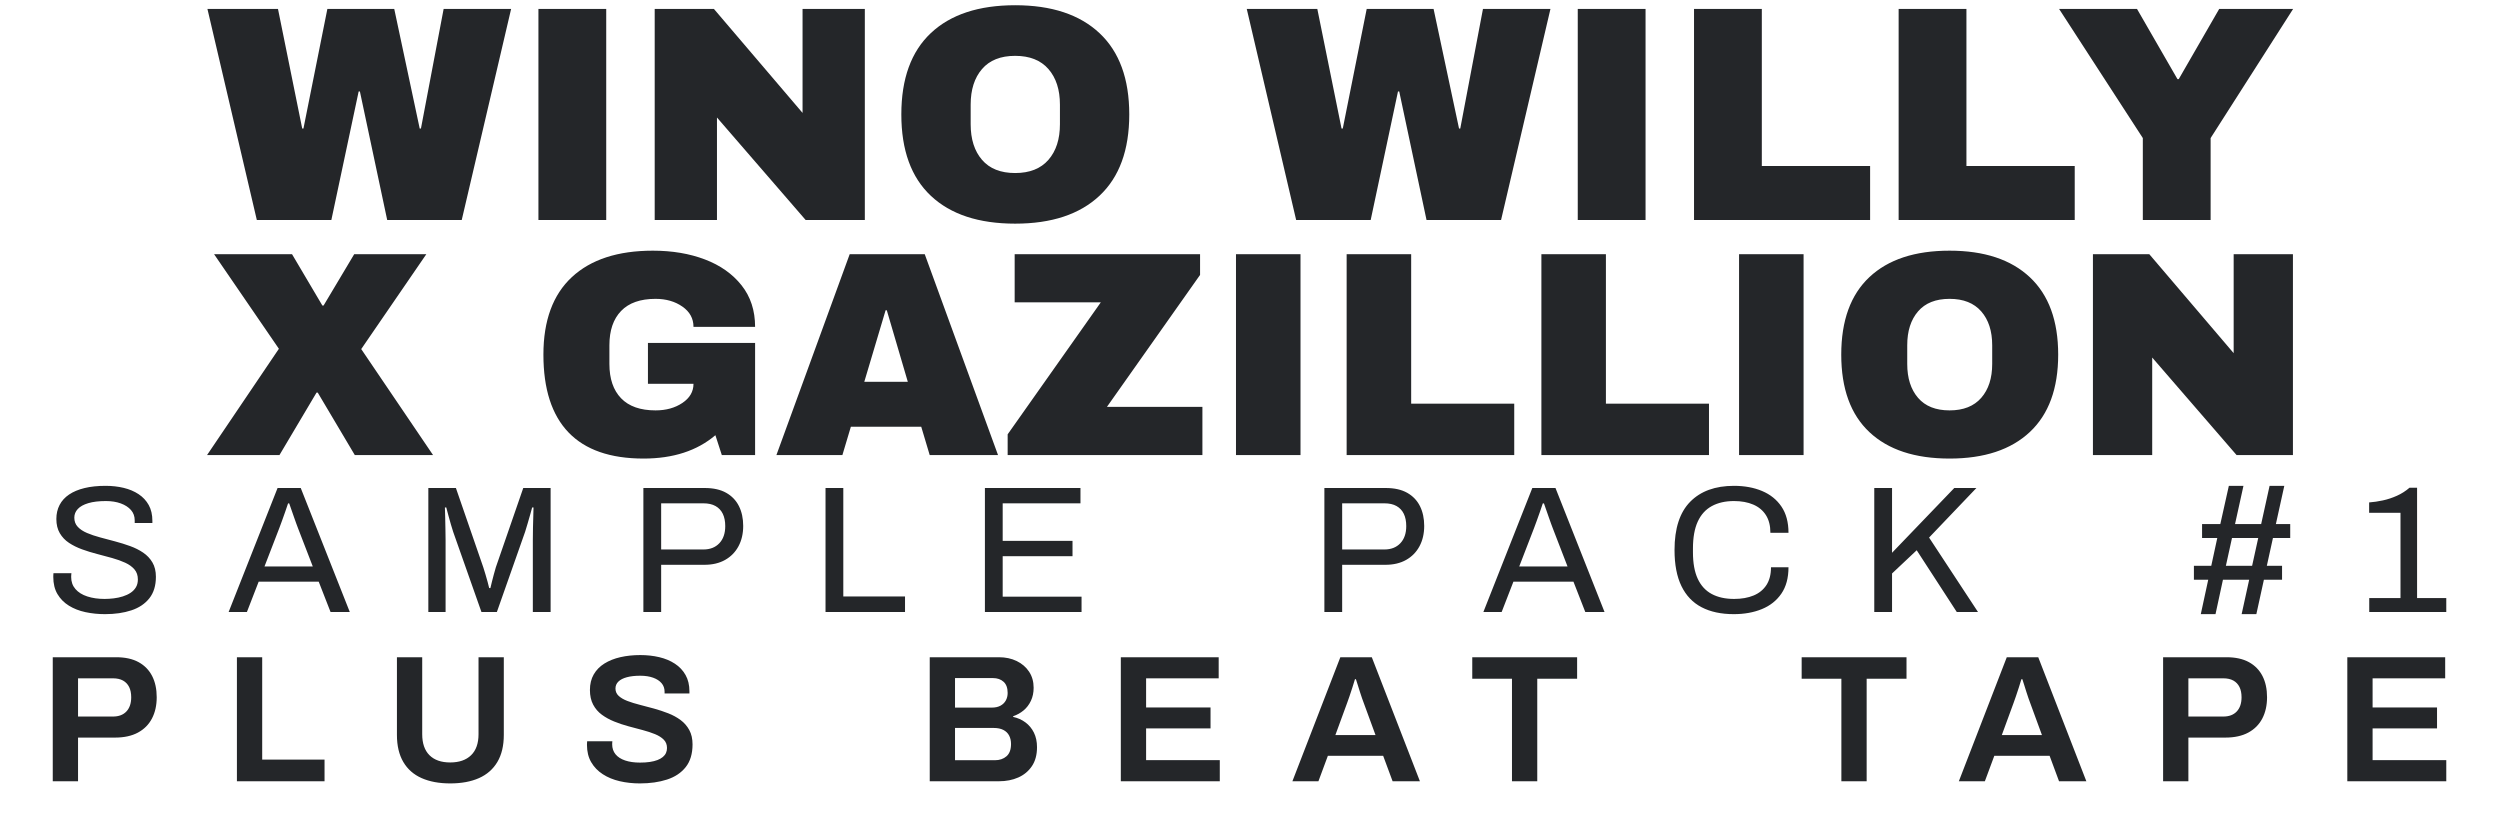
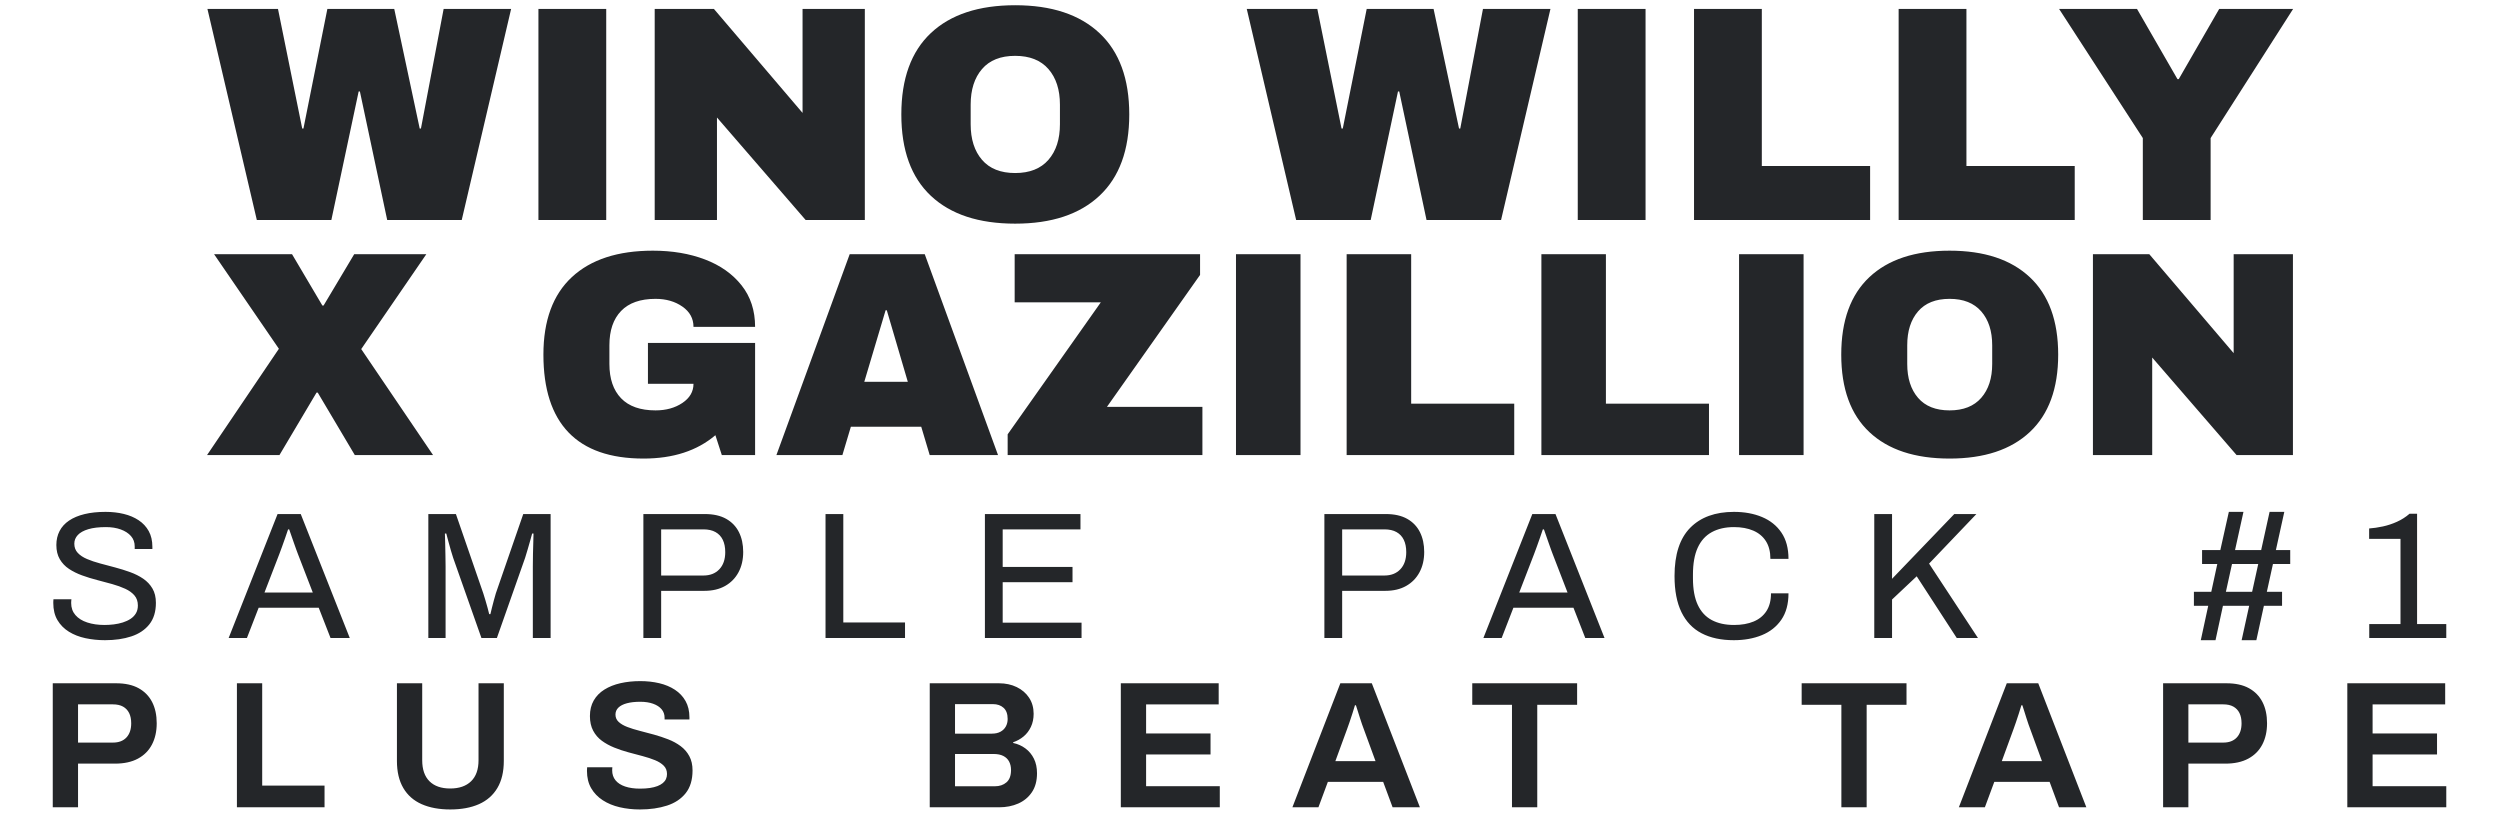
<svg xmlns="http://www.w3.org/2000/svg" width="192" height="64" viewBox="-4 0 192 64" role="img" aria-labelledby="title">
  <g fill="#242629">
    <g transform="translate(11.8125 16.89368) scale(0.02355978 -0.02355978)">
      <path d="M591 0 502 419H498L409 0H166L5 688H235L314 298H318L396 688H614L697 298H701L775 688H995L834 0ZM1084 0V688H1305V0ZM1955 0 1666 334V0H1463V688H1656L1945 349V688H2148V0ZM3010 344Q3010 170 2913.0 79.0Q2816 -12 2638 -12Q2460 -12 2363.5 78.5Q2267 169 2267 344Q2267 519 2363.5 609.5Q2460 700 2638 700Q2816 700 2913.0 609.0Q3010 518 3010 344ZM2493 376V312Q2493 239 2530.0 196.0Q2567 153 2638 153Q2709 153 2746.5 196.0Q2784 239 2784 312V376Q2784 449 2746.5 492.0Q2709 535 2638 535Q2567 535 2530.0 492.0Q2493 449 2493 376ZM3979 0 3890 419H3886L3797 0H3554L3393 688H3623L3702 298H3706L3784 688H4002L4085 298H4089L4163 688H4383L4222 0ZM4472 0V688H4693V0ZM4851 688H5072V176H5425V0H4851ZM5518 688H5739V176H6092V0H5518ZM6535 0H6314V267L6041 688H6295L6427 459H6431L6563 688H6804L6535 267Z" />
    </g>
    <g transform="translate(11.8125 34.94843) scale(0.02242374 -0.02242374)">
      <path d="M778 0H510L383 214H379L252 0H4L250 364L28 688H295L399 512H403L508 688H755L532 363ZM1881 439H1670Q1670 482 1632.0 508.5Q1594 535 1540 535Q1462 535 1422.0 493.5Q1382 452 1382 376V312Q1382 236 1422.0 194.5Q1462 153 1540 153Q1594 153 1632.0 178.5Q1670 204 1670 244H1514V384H1881V0H1767L1745 68Q1651 -12 1499 -12Q1328 -12 1242.0 77.5Q1156 167 1156 344Q1156 519 1253.5 609.5Q1351 700 1531 700Q1630 700 1709.0 670.0Q1788 640 1834.5 581.5Q1881 523 1881 439ZM2479 0 2450 97H2209L2180 0H1954L2205 688H2462L2713 0ZM2255 251H2404L2332 496H2328ZM3086 165H3413V0H2746V71L3065 523H2770V688H3405V617ZM3528 0V688H3749V0ZM3907 688H4128V176H4481V0H3907ZM4574 688H4795V176H5148V0H4574ZM5251 0V688H5472V0ZM6344 344Q6344 170 6247.0 79.0Q6150 -12 5972 -12Q5794 -12 5697.5 78.5Q5601 169 5601 344Q5601 519 5697.5 609.5Q5794 700 5972 700Q6150 700 6247.0 609.0Q6344 518 6344 344ZM5827 376V312Q5827 239 5864.0 196.0Q5901 153 5972 153Q6043 153 6080.5 196.0Q6118 239 6118 312V376Q6118 449 6080.5 492.0Q6043 535 5972 535Q5901 535 5864.0 492.0Q5827 449 5827 376ZM6955 0 6666 334V0H6463V688H6656L6945 349V688H7148V0Z" />
    </g>
-     <g data-baseline="47" transform="translate(-0.625 47) scale(0.01387952 -0.01387952)">
+     <g data-baseline="49" transform="translate(-0.625 49) scale(0.01387952 -0.01387952)">
      <path d="M337.827 -12.0Q281.659 -12.0 229.867 -0.957Q178.075 10.087 138.075 34.922Q98.075 59.757 74.867 98.841Q51.659 137.925 51.659 194.422Q51.659 200.006 51.951 204.965Q52.243 209.925 52.659 214.589H152.028Q151.612 211.341 151.112 205.008Q150.612 198.676 150.612 193.844Q150.612 154.184 174.19 126.939Q197.768 99.693 239.803 85.944Q281.838 72.196 335.416 72.196Q360.092 72.196 386.217 75.363Q412.341 78.531 436.251 86.031Q460.162 93.531 479.029 105.904Q497.897 118.277 508.807 136.479Q519.718 154.682 519.718 180.087Q519.718 213.665 500.677 235.786Q481.637 257.908 449.68 272.573Q417.723 287.237 377.35 298.57Q336.978 309.902 294.188 320.902Q251.399 331.902 211.026 346.57Q170.654 361.237 138.697 382.405Q106.74 403.573 87.7 436.032Q68.659 468.492 68.659 514.659Q68.659 557.665 86.454 592.0Q104.249 626.335 139.043 649.835Q173.838 673.335 224.462 685.668Q275.087 698.0 340.746 698.0Q394.497 698.0 441.332 686.708Q488.168 675.416 523.919 651.749Q559.67 628.081 579.838 591.621Q600.006 555.162 600.006 504.411V492.411H502.221V506.989Q502.221 540.567 481.599 564.105Q460.978 587.642 425.107 600.723Q389.237 613.804 343.075 613.804Q284.341 613.804 245.474 602.183Q206.606 590.561 187.317 569.899Q168.028 549.237 168.028 521.908Q168.028 491.497 187.069 471.168Q206.109 450.838 238.274 437.173Q270.439 423.508 310.812 412.676Q351.184 401.844 393.765 390.552Q436.346 379.26 476.719 364.676Q517.092 350.092 549.257 328.217Q581.422 306.341 600.462 273.757Q619.503 241.173 619.503 194.757Q619.503 121.503 583.251 75.751Q547 30 483.581 9.0Q420.162 -12.0 337.827 -12.0ZM1021.983 0.0 1292.728 686.0H1420.935L1692.265 0.0H1585.809L1520.404 167.642H1188.092L1123.103 0.0ZM1220.352 251.838H1487.561L1405.659 464.059Q1402.075 473.226 1396.367 488.934Q1390.659 504.642 1383.826 524.183Q1376.994 543.723 1369.953 563.972Q1362.913 584.221 1357.08 600.885H1350.832Q1344.416 581.302 1335.291 555.302Q1326.167 529.302 1317.335 504.845Q1308.502 480.388 1302.254 464.059ZM2126.96 0.0V686.0H2279.519L2431.219 246.565Q2437.219 228.646 2443.428 206.975Q2449.636 185.305 2455.136 165.842Q2460.636 146.38 2463.636 132.294H2470.387Q2473.636 146.877 2478.676 166.796Q2483.717 186.715 2489.425 208.053Q2495.133 229.391 2500.468 247.148L2652.169 686.0H2803.56V0.0H2705.191V396.528Q2705.191 429.209 2705.983 466.469Q2706.775 503.729 2707.859 534.648Q2708.943 565.567 2708.943 578.226H2701.359Q2698.11 565.064 2691.151 540.891Q2684.191 516.718 2676.648 490.458Q2669.105 464.198 2662.521 443.776L2506.236 0.0H2420.781L2264.496 443.192Q2258.496 461.279 2251.828 484.328Q2245.161 507.377 2238.493 532.134Q2231.826 556.891 2226.242 578.226H2218.658Q2219.658 554.972 2220.242 522.258Q2220.826 489.544 2221.618 456.247Q2222.409 422.949 2222.409 396.528V0.0ZM3316.861 0.0V686.0H3656.283Q3728.121 686.0 3775.124 659.416Q3822.127 632.832 3845.67 585.705Q3869.213 538.578 3869.213 475.989Q3869.213 412.318 3843.213 363.775Q3817.213 315.232 3769.251 288.148Q3721.289 261.064 3654.694 261.064H3415.23V0.0ZM3415.23 345.844H3649.029Q3704.439 345.844 3737.142 380.338Q3769.844 414.832 3769.844 475.156Q3769.844 515.151 3756.388 543.105Q3742.931 571.059 3716.185 586.14Q3689.439 601.221 3649.029 601.221H3415.23ZM4324.763 0.0V686.0H4423.132V85.947H4764.635V0.0ZM5206.664 0.0V686.0H5735.421V601.221H5305.033V393.514H5691.421V308.735H5305.033V84.779H5741.421V0.0ZM7085.079 0.0V686.0H7424.501Q7496.339 686.0 7543.342 659.416Q7590.345 632.832 7613.888 585.705Q7637.431 538.578 7637.431 475.989Q7637.431 412.318 7611.431 363.775Q7585.431 315.232 7537.469 288.148Q7489.507 261.064 7422.911 261.064H7183.448V0.0ZM7183.448 345.844H7417.247Q7472.657 345.844 7505.36 380.338Q7538.062 414.832 7538.062 475.156Q7538.062 515.151 7524.606 543.105Q7511.149 571.059 7484.403 586.14Q7457.657 601.221 7417.247 601.221H7183.448ZM7964.905 0.0 8235.651 686.0H8363.858L8635.188 0.0H8528.732L8463.327 167.642H8131.014L8066.026 0.0ZM8163.274 251.838H8430.484L8348.581 464.059Q8344.998 473.226 8339.289 488.934Q8333.581 504.642 8326.749 524.183Q8319.917 543.723 8312.876 563.972Q8305.836 584.221 8300.003 600.885H8293.755Q8287.338 581.302 8278.214 555.302Q8269.09 529.302 8260.257 504.845Q8251.425 480.388 8245.176 464.059ZM9350.558 -12.0Q9245.558 -12.0 9172.307 26.249Q9099.056 64.497 9060.804 143.205Q9022.553 221.913 9022.553 343.0Q9022.553 521.919 9109.304 609.96Q9196.056 698.0 9351.391 698.0Q9438.888 698.0 9506.972 669.416Q9575.056 640.832 9614.099 583.373Q9653.142 525.913 9653.142 437.994H9553.022Q9553.022 497.151 9528.192 536.021Q9503.363 574.891 9458.079 594.348Q9412.796 613.804 9351.726 613.804Q9279.98 613.804 9228.737 585.848Q9177.494 557.891 9151 500.064Q9124.505 442.237 9124.505 351.503V329.919Q9124.505 240.682 9151 183.687Q9177.494 126.693 9228.445 99.444Q9279.396 72.196 9352.142 72.196Q9414.547 72.196 9460.414 91.36Q9506.282 110.525 9531.319 149.395Q9556.357 188.265 9556.357 247.422H9653.142Q9653.142 158.67 9613.558 101.211Q9573.975 43.751 9505.683 15.876Q9437.391 -12.0 9350.558 -12.0ZM10127.784 0.0V686.0H10226.153V327.629L10570.524 686.0H10692.899L10431.061 411.746L10701.644 0.0H10584.27L10362.622 341.556L10226.153 213.092V0.0ZM11934.534 -12.0 11975.696 178.405H11896.458V255.595H11992.534L12025.777 409.405H11941.626V486.595H12042.615L12089.777 698.0H12170.632L12124.053 486.595H12268.609L12315.187 698.0H12396.626L12350.048 486.595H12429.377V409.405H12333.794L12299.967 255.595H12384.21V178.405H12283.713L12241.967 -12.0H12160.528L12202.274 178.405H12057.134L12015.972 -12.0ZM12073.389 255.595H12218.528L12252.355 409.405H12107.215ZM12866.642 0.0V77.109H13039.55V548.648H12866.059V606.168Q12902.302 608.751 12941.969 617.338Q12981.637 625.925 13019.891 643.133Q13058.145 660.341 13089.648 687.665H13131.335V77.109H13292.908V0.0Z" />
    </g>
-     <g data-baseline="60" transform="translate(-1 60) scale(0.01387952 -0.01387952)">
+     <g data-baseline="62" transform="translate(-1 62) scale(0.01387952 -0.01387952)">
      <path d="M75.783 0.0V686.217H426.522Q501.326 686.217 550.826 658.946Q600.326 631.674 625.653 582.348Q650.979 533.022 650.979 464.913Q650.979 397.478 624.707 347.206Q598.435 296.935 547.153 269.272Q495.87 241.609 420.283 241.609H215.675V0.0ZM215.675 358.044H408.674Q457.043 358.044 483.456 386.294Q509.869 414.544 509.869 464.696Q509.869 498.5 498.358 521.576Q486.848 544.652 464.663 557.108Q442.478 569.565 408.674 569.565H215.675ZM1094.77 0.0V686.217H1234.662V119.848H1579.64V0.0ZM2275.062 -12.0Q2183.105 -12.0 2116.855 17.38Q2050.605 46.761 2015.398 106.804Q1980.192 166.848 1980.192 256.5V686.217H2120.084V260.391Q2120.084 184 2160.333 143.99Q2200.583 103.979 2274.953 103.979Q2349.322 103.979 2390.518 143.99Q2431.713 184 2431.713 260.391V686.217H2571.605V256.5Q2571.605 166.848 2536.008 106.804Q2500.41 46.761 2434.16 17.38Q2367.909 -12.0 2275.062 -12.0ZM3324.505 -12.0Q3265.983 -12.0 3212.951 0.283Q3159.918 12.565 3119.211 38.956Q3078.505 65.348 3055.124 105.5Q3031.744 145.652 3031.744 201.283Q3031.744 206.848 3032.189 212.576Q3032.635 218.304 3032.744 221.413H3172.223Q3172.114 219.196 3171.668 213.913Q3171.223 208.631 3171.223 204.739Q3171.223 172.065 3189.679 149.381Q3208.136 126.696 3242.994 114.957Q3277.853 103.218 3325.005 103.218Q3355.722 103.218 3379.918 106.837Q3404.113 110.457 3421.961 117.413Q3439.809 124.37 3451.646 134.272Q3463.483 144.174 3469.037 156.685Q3474.591 169.196 3474.591 183.978Q3474.591 211.891 3456.7 230.022Q3438.809 248.152 3408.472 260.609Q3378.135 273.065 3339.907 283.185Q3301.678 293.304 3261.341 304.141Q3221.005 314.978 3182.776 330.424Q3144.548 345.869 3114.211 368.032Q3083.874 390.195 3065.983 423.913Q3048.092 457.63 3048.092 504.956Q3048.092 554.261 3069.081 590.913Q3090.07 627.565 3128.222 651.337Q3166.374 675.109 3216.972 686.663Q3267.57 698.217 3326.787 698.217Q3382.548 698.217 3431.701 686.609Q3480.853 675.0 3518.396 650.337Q3555.94 625.674 3577.266 587.902Q3598.592 550.13 3598.701 497.804V485.804H3461.222V495.152Q3461.222 522.956 3444.646 542.521Q3428.07 562.087 3397.874 572.978Q3367.679 583.869 3326.766 583.869Q3283.396 583.869 3252.646 575.641Q3221.897 567.413 3205.657 551.565Q3189.418 535.717 3189.418 513.022Q3189.418 488.674 3207.31 472.217Q3225.201 455.761 3255.538 444.196Q3285.875 432.631 3324.103 422.957Q3362.331 413.283 3402.668 402.109Q3443.005 390.935 3481.233 376.044Q3519.462 361.152 3549.799 338.652Q3580.136 316.152 3598.027 283.152Q3615.918 250.152 3615.918 203.935Q3615.918 126.065 3578.201 78.413Q3540.483 30.761 3474.657 9.38Q3408.831 -12.0 3324.505 -12.0ZM4928.406 0.0V686.217H5311.537Q5366.211 686.217 5409.657 665.163Q5453.103 644.109 5478.211 606.109Q5503.32 568.109 5503.32 517.217Q5503.32 477.022 5488.211 445.022Q5473.103 413.022 5447.548 391.848Q5421.994 370.674 5390.103 359.891V355.891Q5427.885 347.891 5457.831 325.717Q5487.776 303.544 5504.885 268.989Q5521.994 234.435 5521.994 188.348Q5521.994 125.326 5493.657 83.435Q5465.32 41.544 5418.092 20.772Q5370.863 0.0 5312.19 0.0ZM5068.298 116.326H5288.885Q5327.928 116.326 5353.069 138.12Q5378.211 159.913 5378.211 206.174Q5378.211 232.761 5367.7 252.837Q5357.189 272.913 5335.885 283.924Q5314.58 294.935 5281.754 294.935H5068.298ZM5068.298 407.522H5271.993Q5300.472 407.522 5319.939 418.141Q5339.406 428.761 5349.471 447.217Q5359.537 465.674 5359.537 488.456Q5359.537 530.065 5336.961 550.467Q5314.385 570.869 5278.233 570.869H5068.298ZM5985.719 0.0V686.217H6527.242V569.347H6125.611V408.391H6482.155V292.282H6125.611V116.87H6533.35V0.0ZM6935.141 0.0 7200.402 686.217H7374.511L7640.664 0.0H7489.554L7437.38 140.674H7131.316L7079.142 0.0ZM7172.859 255.456H7395.054L7329.968 433.195Q7325.968 443.412 7320.522 459.075Q7315.076 474.739 7309.185 493.293Q7303.294 511.847 7297.402 530.793Q7291.511 549.739 7286.62 564.63H7281.294Q7275.511 544.847 7267.229 519.173Q7258.946 493.499 7251.055 470.336Q7243.163 447.173 7237.946 433.195ZM8150.128 0.0V567.26H7930.367V686.217H8510.564V567.26H8290.02V0.0ZM9972.791 0.0V567.26H9753.03V686.217H10333.226V567.26H10112.683V0.0ZM10622.778 0.0 10888.039 686.217H11062.148L11328.3 0.0H11177.191L11125.017 140.674H10818.952L10766.779 0.0ZM10860.496 255.456H11082.691L11017.604 433.195Q11013.604 443.412 11008.159 459.075Q11002.713 474.739 10996.822 493.293Q10990.93 511.847 10985.039 530.793Q10979.148 549.739 10974.256 564.63H10968.93Q10963.148 544.847 10954.865 519.173Q10946.583 493.499 10938.691 470.336Q10930.8 447.173 10925.583 433.195ZM11753.004 0.0V686.217H12103.744Q12178.548 686.217 12228.048 658.946Q12277.548 631.674 12302.874 582.348Q12328.2 533.022 12328.2 464.913Q12328.2 397.478 12301.928 347.206Q12275.657 296.935 12224.374 269.272Q12173.091 241.609 12097.505 241.609H11892.896V0.0ZM11892.896 358.044H12085.895Q12134.265 358.044 12160.678 386.294Q12187.091 414.544 12187.091 464.696Q12187.091 498.5 12175.58 521.576Q12164.069 544.652 12141.884 557.108Q12119.7 569.565 12085.895 569.565H11892.896ZM12772.317 0.0V686.217H13313.839V569.347H12912.209V408.391H13268.752V292.282H12912.209V116.87H13319.948V0.0Z" />
    </g>
  </g>
</svg>
